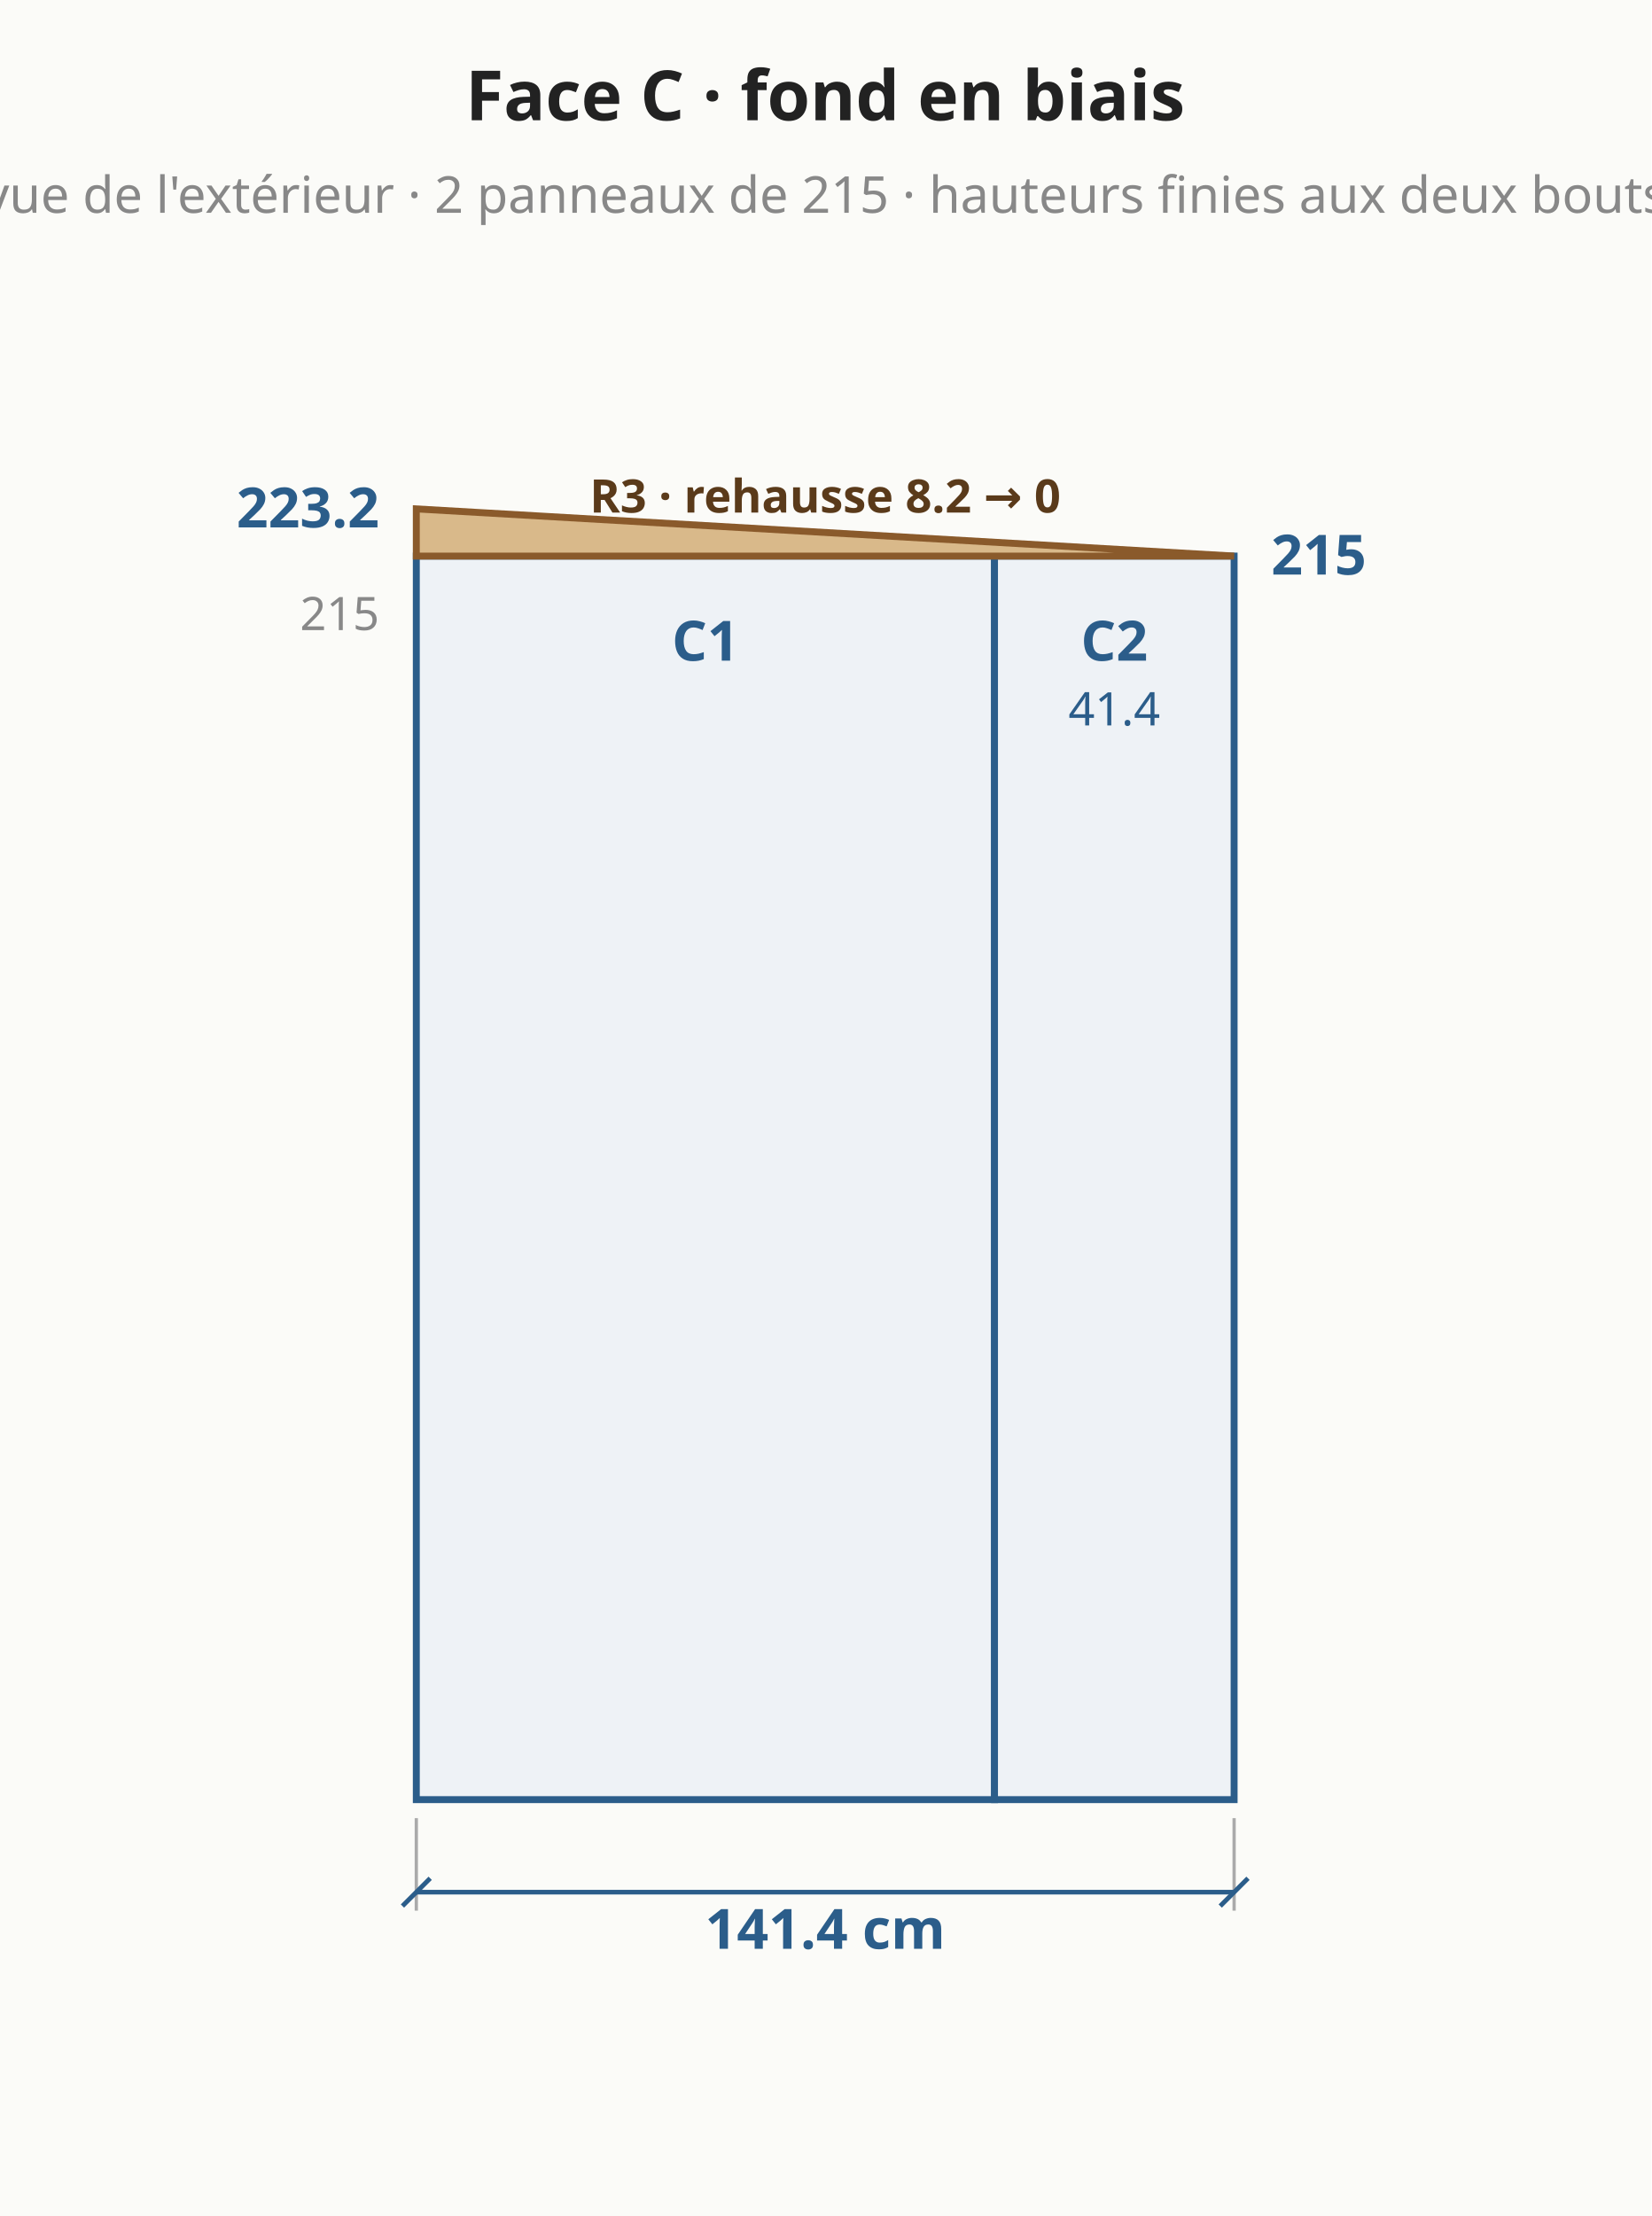
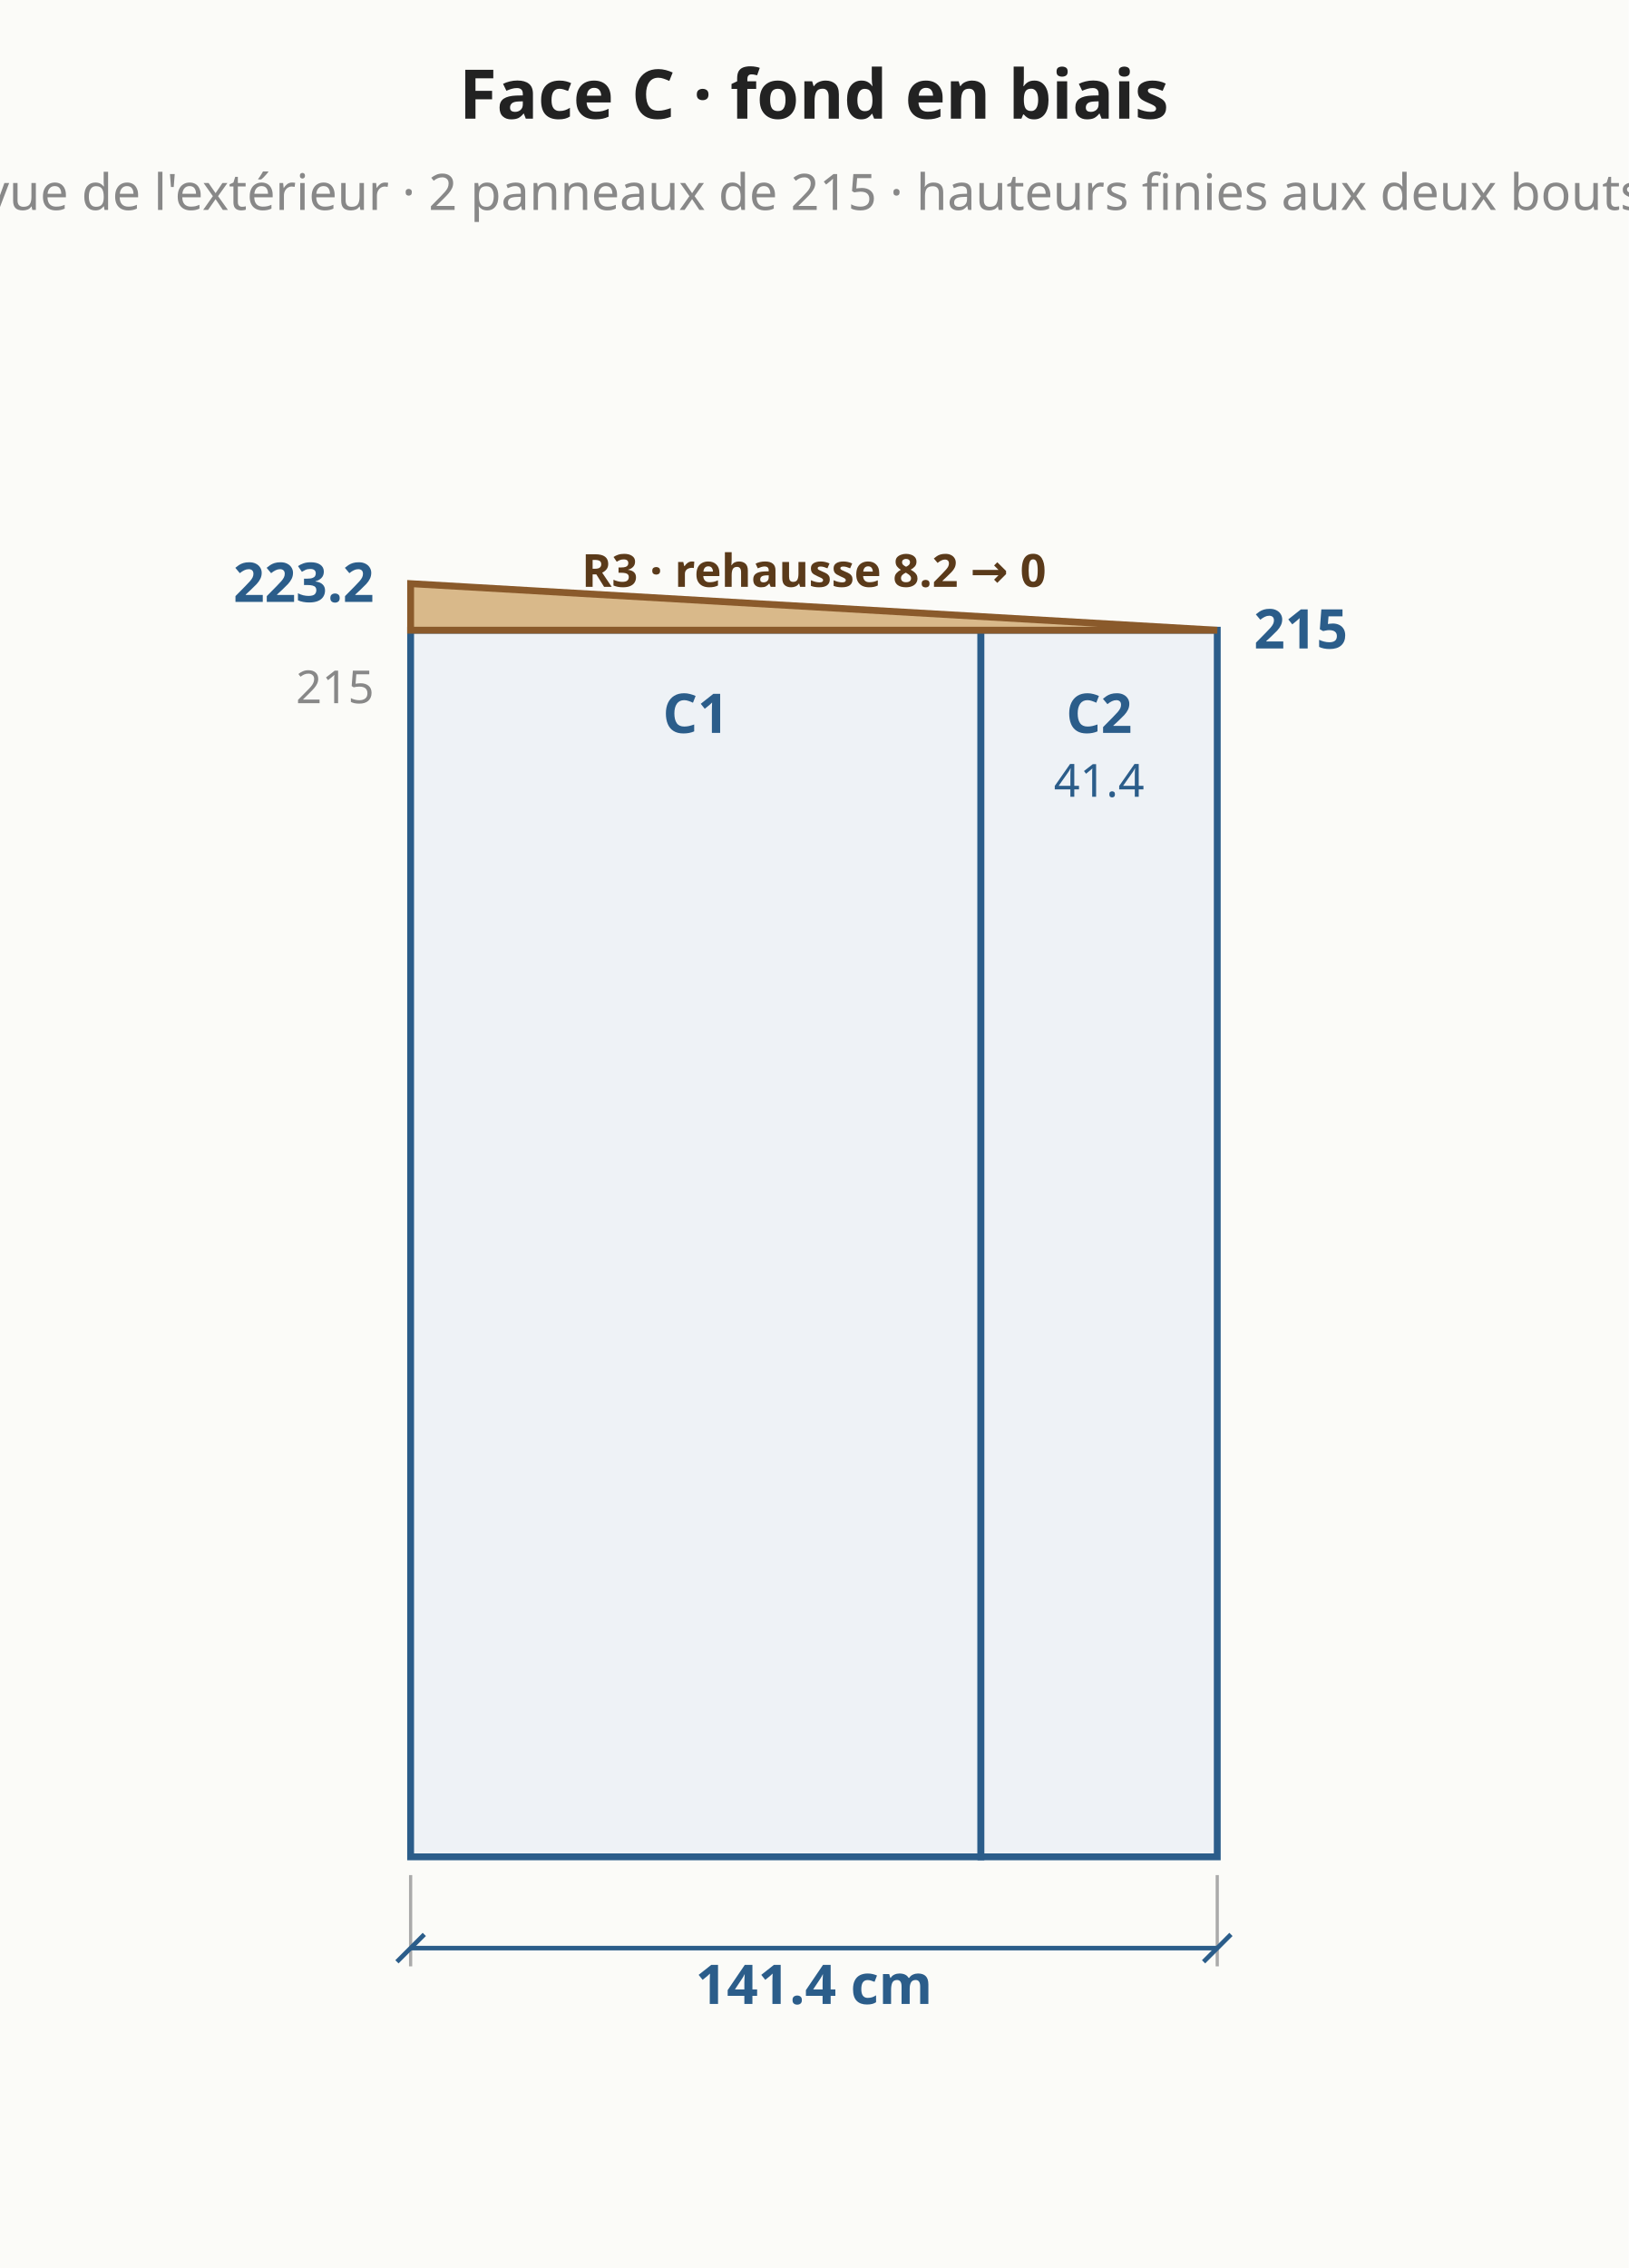
- <svg xmlns="http://www.w3.org/2000/svg" viewBox="0 0 357 479" font-family="system-ui,sans-serif" font-size="13">
-   <rect width="357" height="479" fill="#fbfbf8" />
-   <polygon points="90.0,389.0 215.0,389.0 215.0,120.2 90.0,120.2" fill="#eef2f6" stroke="#2b5d8a" stroke-width="1.5" />
-   <text x="152.5" y="142.8" text-anchor="middle" fill="#2b5d8a" font-size="12" font-weight="bold">C1</text>
-   <polygon points="215.0,389.0 266.8,389.0 266.8,120.2 215.0,120.2" fill="#eef2f6" stroke="#2b5d8a" stroke-width="1.5" />
-   <text x="240.9" y="142.8" text-anchor="middle" fill="#2b5d8a" font-size="12" font-weight="bold">C2</text>
-   <text x="240.9" y="156.8" text-anchor="middle" fill="#2b5d8a" font-size="10" font-weight="normal">41.4</text>
-   <polygon points="90.0,120.2 266.8,120.2 266.8,120.2 90.0,110.0" fill="#d9b98a" stroke="#8a5a2b" stroke-width="1.5" />
-   <text x="178.4" y="110.8" text-anchor="middle" fill="#5a3a1a" font-size="10" font-weight="bold">R3 · rehausse 8.2 → 0</text>
-   <line x1="90.0" y1="393.0" x2="90.0" y2="413.0" stroke="#aaa" stroke-width="0.7" />
-   <line x1="266.8" y1="393.0" x2="266.8" y2="413.0" stroke="#aaa" stroke-width="0.7" />
-   <line x1="90.0" y1="409.0" x2="266.8" y2="409.0" stroke="#2b5d8a" stroke-width="1" />
-   <line x1="87.0" y1="412.0" x2="93.0" y2="406.0" stroke="#2b5d8a" stroke-width="1" />
-   <line x1="263.8" y1="412.0" x2="269.8" y2="406.0" stroke="#2b5d8a" stroke-width="1" />
-   <text x="178.4" y="417.0" text-anchor="middle" dominant-baseline="middle" fill="#2b5d8a" font-size="12" font-weight="bold" transform="rotate(0.0 178.4 417.0)">141.4 cm</text>
-   <text x="82.0" y="114.0" text-anchor="end" fill="#2b5d8a" font-size="12" font-weight="bold">223.2</text>
-   <text x="274.8" y="124.2" text-anchor="start" fill="#2b5d8a" font-size="12" font-weight="bold">215</text>
-   <text x="82.0" y="136.2" text-anchor="end" fill="#888" font-size="10" font-weight="normal">215</text>
+ <svg xmlns="http://www.w3.org/2000/svg" viewBox="0 0 357 497" font-family="system-ui,sans-serif" font-size="13">
+   <rect width="357" height="497" fill="#fbfbf8" />
+   <polygon points="90.0,406.9 215.0,406.9 215.0,138.1 90.0,138.1" fill="#eef2f6" stroke="#2b5d8a" stroke-width="1.5" />
+   <text x="152.5" y="160.6" text-anchor="middle" fill="#2b5d8a" font-size="12" font-weight="bold">C1</text>
+   <polygon points="215.0,406.9 266.8,406.9 266.8,138.1 215.0,138.1" fill="#eef2f6" stroke="#2b5d8a" stroke-width="1.5" />
+   <text x="240.9" y="160.6" text-anchor="middle" fill="#2b5d8a" font-size="12" font-weight="bold">C2</text>
+   <text x="240.9" y="174.6" text-anchor="middle" fill="#2b5d8a" font-size="10" font-weight="normal">41.4</text>
+   <polygon points="90.0,138.1 266.8,138.1 266.8,138.1 90.0,127.9" fill="#d9b98a" stroke="#8a5a2b" stroke-width="1.5" />
+   <text x="178.4" y="128.6" text-anchor="middle" fill="#5a3a1a" font-size="10" font-weight="bold">R3 · rehausse 8.2 → 0</text>
+   <line x1="90.0" y1="410.9" x2="90.0" y2="430.9" stroke="#aaa" stroke-width="0.7" />
+   <line x1="266.8" y1="410.9" x2="266.8" y2="430.9" stroke="#aaa" stroke-width="0.7" />
+   <line x1="90.0" y1="426.9" x2="266.8" y2="426.9" stroke="#2b5d8a" stroke-width="1" />
+   <line x1="87.0" y1="429.9" x2="93.0" y2="423.9" stroke="#2b5d8a" stroke-width="1" />
+   <line x1="263.8" y1="429.9" x2="269.8" y2="423.9" stroke="#2b5d8a" stroke-width="1" />
+   <text x="178.4" y="434.9" text-anchor="middle" dominant-baseline="middle" fill="#2b5d8a" font-size="12" font-weight="bold" transform="rotate(0.0 178.4 434.9)">141.4 cm</text>
+   <text x="82.0" y="131.9" text-anchor="end" fill="#2b5d8a" font-size="12" font-weight="bold">223.2</text>
+   <text x="274.8" y="142.1" text-anchor="start" fill="#2b5d8a" font-size="12" font-weight="bold">215</text>
+   <text x="82.0" y="154.1" text-anchor="end" fill="#888" font-size="10" font-weight="normal">215</text>
  <text x="178.4" y="26.0" text-anchor="middle" fill="#222" font-size="15" font-weight="bold">Face C · fond en biais</text>
  <text x="178.4" y="46.0" text-anchor="middle" fill="#888" font-size="11" font-weight="normal">vue de l'extérieur · 2 panneaux de 215 · hauteurs finies aux deux bouts</text>
</svg>
